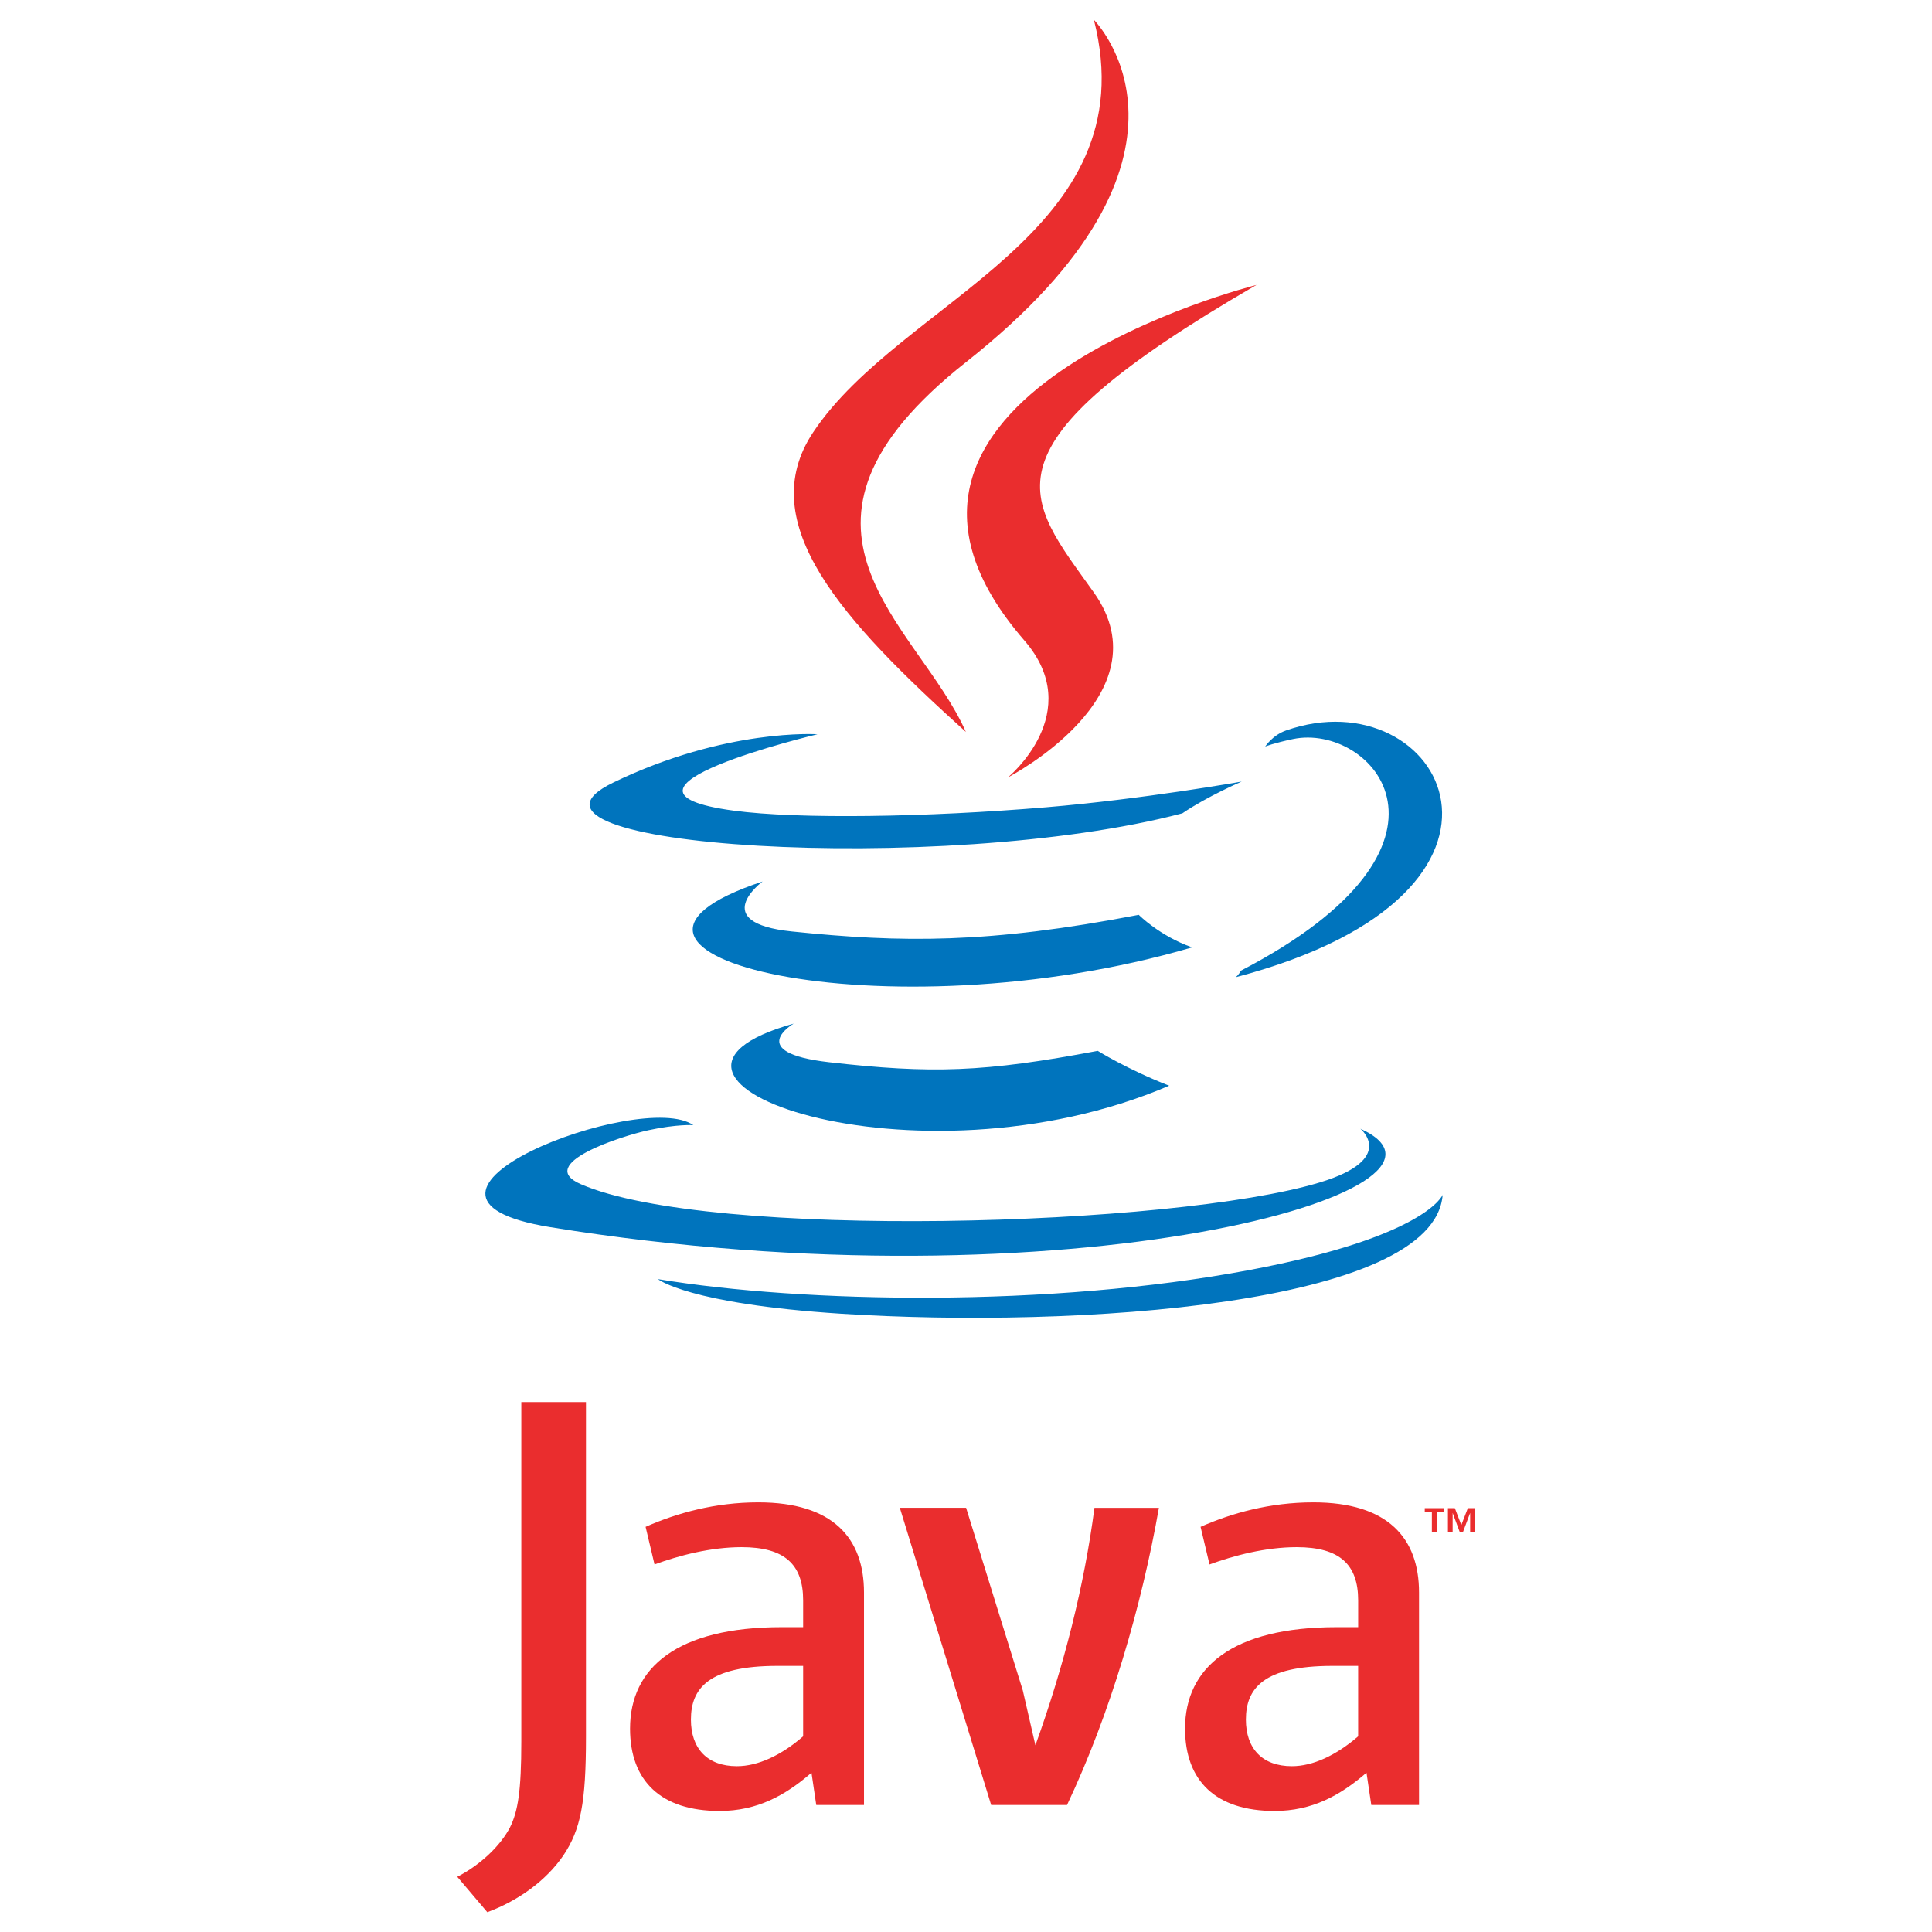
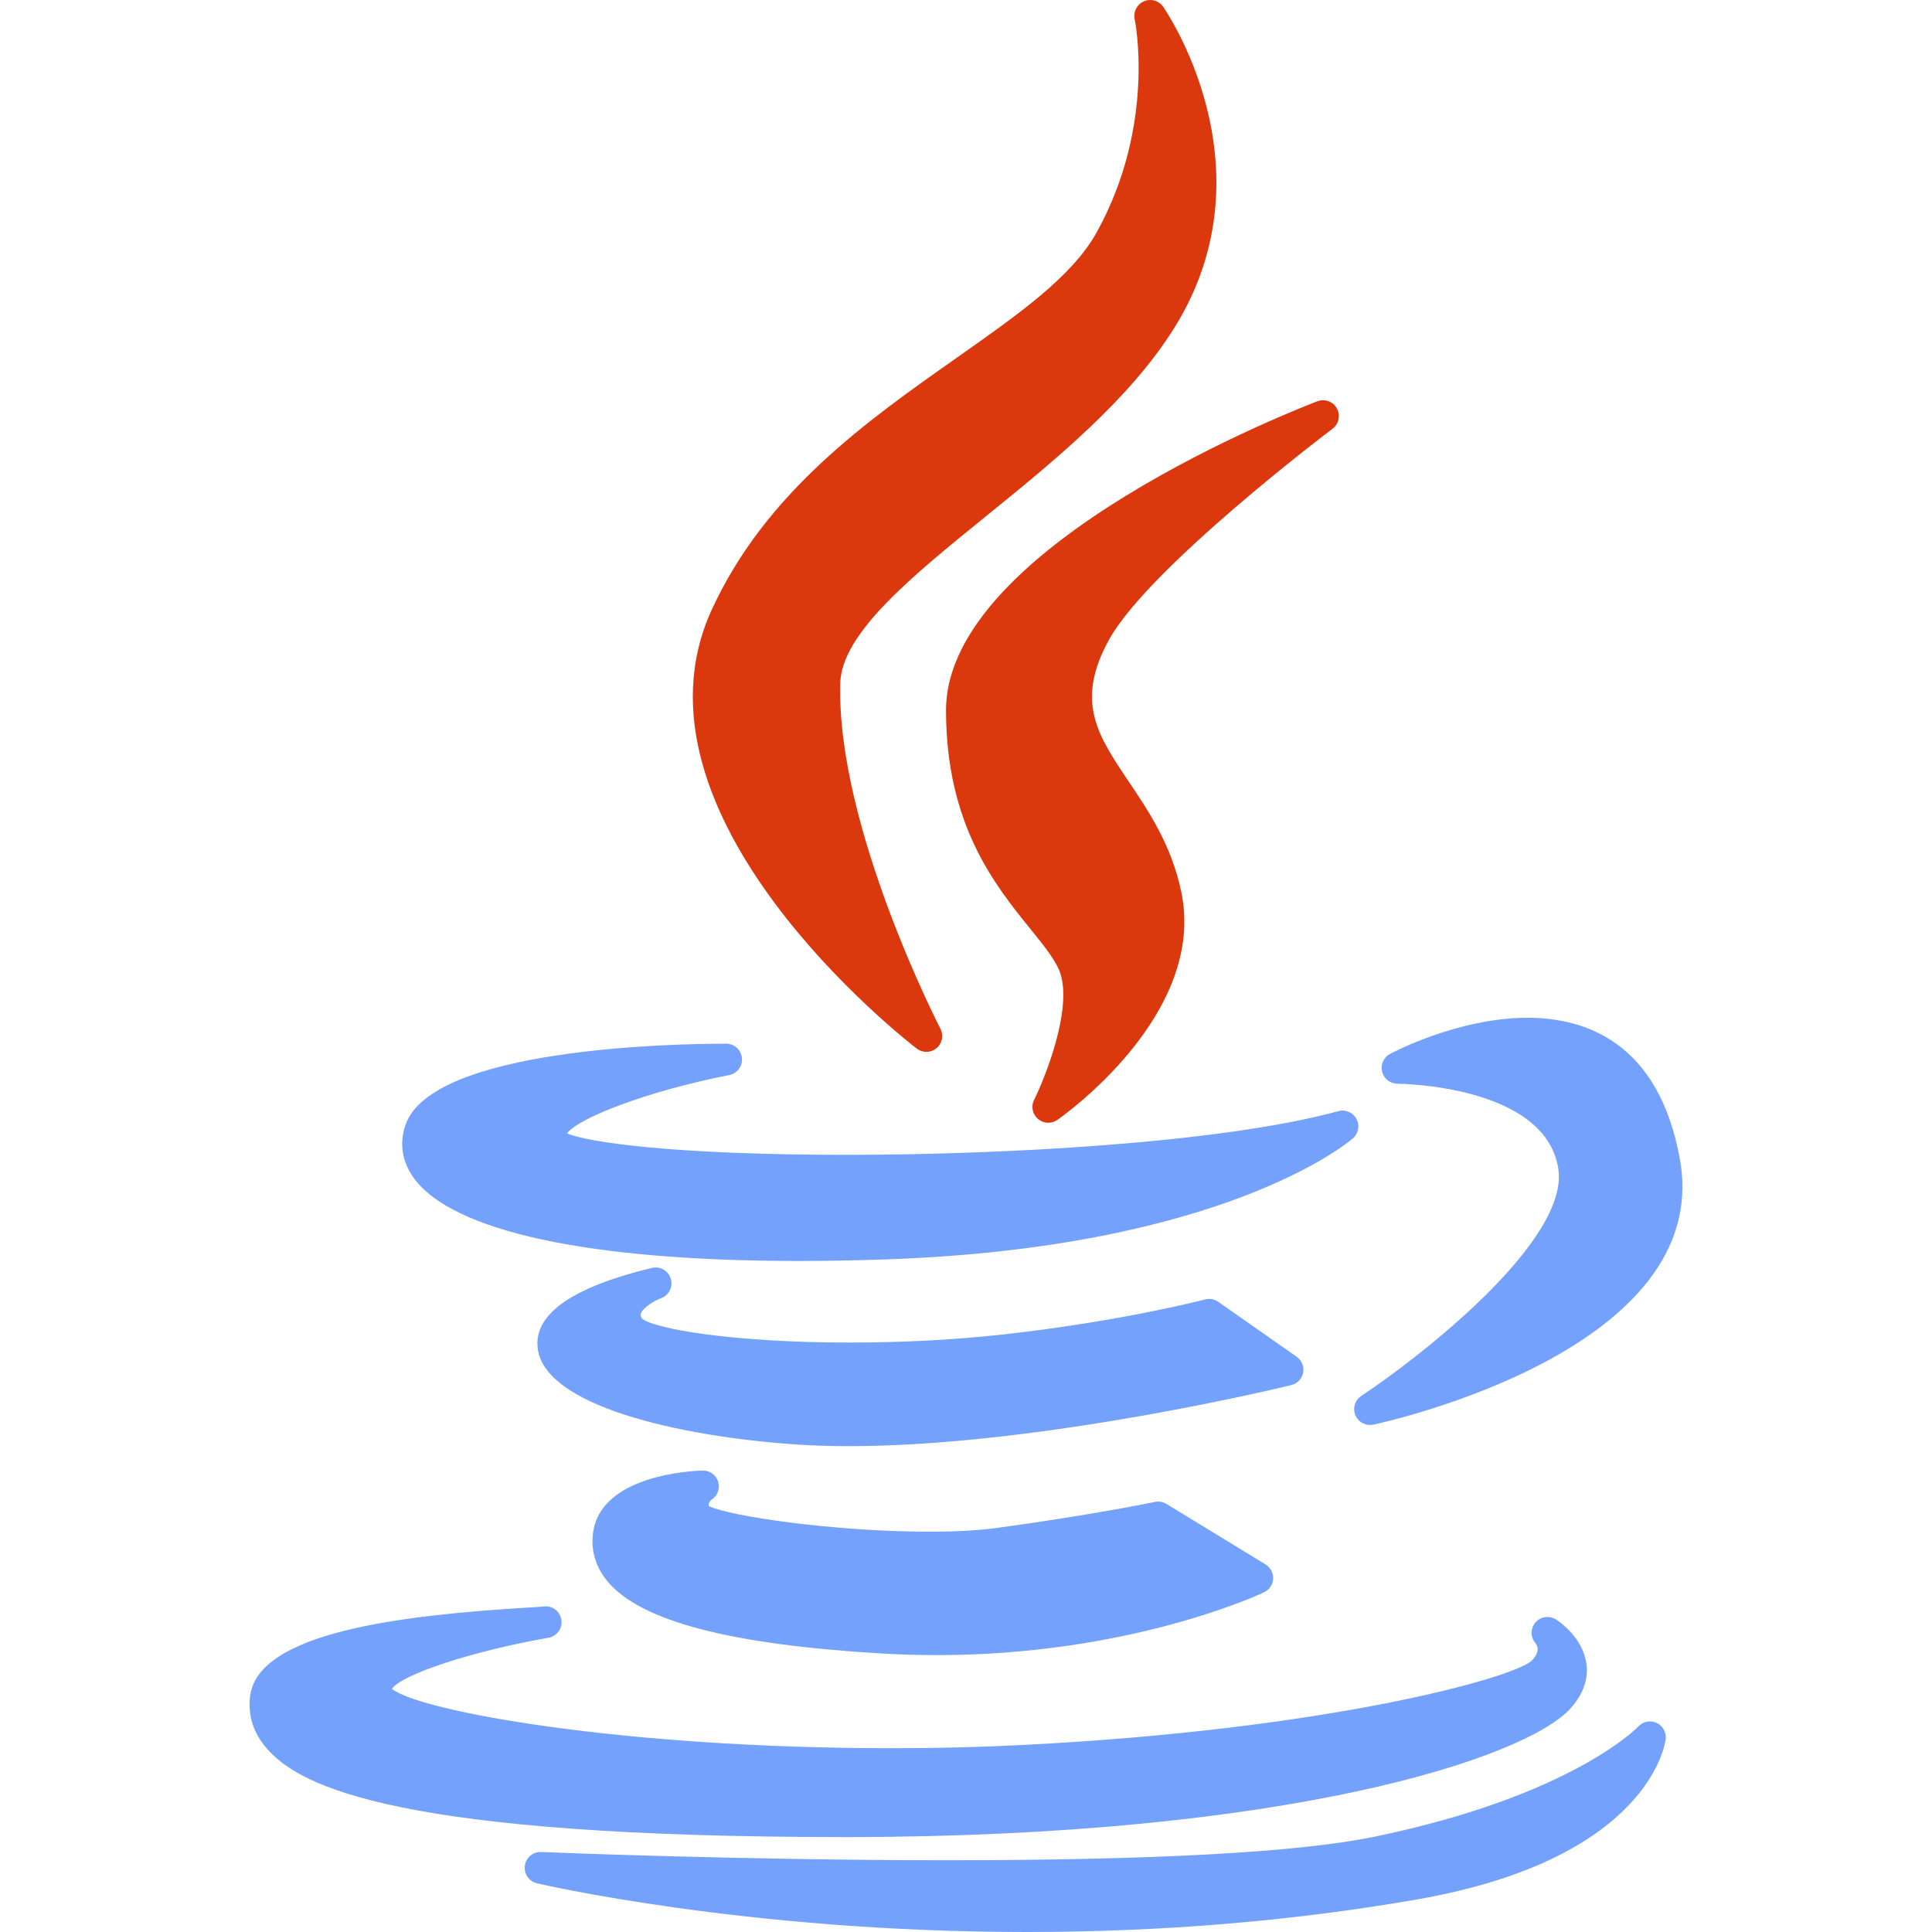
- <svg xmlns="http://www.w3.org/2000/svg" viewBox="0 0 128 128">
-   <path fill="#0074BD" d="M52.581 67.817s-3.284 1.911 2.341 2.557c6.814.778 10.297.666 17.805-.753 0 0 1.979 1.237 4.735 2.309-16.836 7.213-38.104-.418-24.881-4.113zM50.522 58.402s-3.684 2.729 1.945 3.311c7.28.751 13.027.813 22.979-1.103 0 0 1.373 1.396 3.536 2.157-20.352 5.954-43.021.469-28.46-4.365z" />
-   <path fill="#EA2D2E" d="M67.865 42.431c4.151 4.778-1.088 9.074-1.088 9.074s10.533-5.437 5.696-12.248c-4.519-6.349-7.982-9.502 10.771-20.378.001 0-29.438 7.35-15.379 23.552z" />
-   <path fill="#0074BD" d="M90.132 74.781s2.432 2.005-2.678 3.555c-9.716 2.943-40.444 3.831-48.979.117-3.066-1.335 2.687-3.187 4.496-3.576 1.887-.409 2.965-.334 2.965-.334-3.412-2.403-22.055 4.719-9.469 6.762 34.324 5.563 62.567-2.506 53.665-6.524zM54.162 48.647s-15.629 3.713-5.534 5.063c4.264.57 12.758.439 20.676-.225 6.469-.543 12.961-1.704 12.961-1.704s-2.279.978-3.93 2.104c-15.874 4.175-46.533 2.23-37.706-2.038 7.463-3.611 13.533-3.2 13.533-3.2zM82.2 64.317c16.135-8.382 8.674-16.438 3.467-15.353-1.273.266-1.845.496-1.845.496s.475-.744 1.378-1.063c10.302-3.62 18.223 10.681-3.322 16.345 0 0 .247-.224.322-.425z" />
-   <path fill="#EA2D2E" d="M72.474 1.313s8.935 8.939-8.476 22.682c-13.962 11.027-3.184 17.313-.006 24.498-8.15-7.354-14.128-13.828-10.118-19.852 5.889-8.842 22.204-13.131 18.6-27.328z" />
-   <path fill="#0074BD" d="M55.749 87.039c15.484.99 39.269-.551 39.832-7.878 0 0-1.082 2.777-12.799 4.981-13.218 2.488-29.523 2.199-39.191.603 0 0 1.98 1.64 12.158 2.294z" />
-   <path fill="#EA2D2E" d="M94.866 100.181h-.472v-.264h1.27v.264h-.47v1.317h-.329l.001-1.317zm2.535.066h-.006l-.468 1.251h-.216l-.465-1.251h-.005v1.251h-.312v-1.581h.457l.431 1.119.432-1.119h.454v1.581h-.302v-1.251zM53.211 115.037c-1.46 1.266-3.004 1.978-4.391 1.978-1.974 0-3.045-1.186-3.045-3.085 0-2.055 1.146-3.56 5.738-3.56h1.697v4.667h.001zm4.031 4.548v-14.077c0-3.599-2.053-5.973-6.997-5.973-2.886 0-5.416.714-7.473 1.622l.592 2.493c1.62-.595 3.715-1.147 5.771-1.147 2.85 0 4.075 1.147 4.075 3.521v1.779h-1.424c-6.921 0-10.044 2.685-10.044 6.723 0 3.479 2.058 5.456 5.933 5.456 2.49 0 4.351-1.028 6.088-2.533l.316 2.137h3.163v-.001zM70.694 119.585h-5.027l-6.051-19.689h4.391l3.756 12.099.835 3.635c1.896-5.258 3.24-10.596 3.912-15.733h4.271c-1.143 6.481-3.203 13.598-6.087 19.688zM89.982 115.037c-1.465 1.266-3.01 1.978-4.392 1.978-1.976 0-3.046-1.186-3.046-3.085 0-2.055 1.149-3.56 5.736-3.56h1.701v4.667h.001zm4.033 4.548v-14.077c0-3.599-2.059-5.973-6.999-5.973-2.889 0-5.418.714-7.475 1.622l.593 2.493c1.62-.595 3.718-1.147 5.774-1.147 2.846 0 4.074 1.147 4.074 3.521v1.779h-1.424c-6.923 0-10.045 2.685-10.045 6.723 0 3.479 2.056 5.456 5.93 5.456 2.491 0 4.349-1.028 6.091-2.533l.318 2.137h3.163v-.001zM37.322 122.931c-1.147 1.679-3.005 3.008-5.037 3.757l-1.989-2.345c1.547-.794 2.872-2.075 3.489-3.269.532-1.063.753-2.43.753-5.701v-22.482h4.284v22.173c0 4.375-.348 6.144-1.5 7.867z" />
+ <svg xmlns="http://www.w3.org/2000/svg" height="800px" width="800px" version="1.1" id="Layer_1" viewBox="0 0 511.998 511.998" xml:space="preserve">
+   <g>
+     <path style="fill:#DB380E;" d="M253.464,94.869c-23.658,16.639-50.471,35.498-64.838,66.699   c-24.954,54.435,51.062,113.812,54.311,116.313c0.755,0.581,1.659,0.871,2.56,0.871c0.957,0,1.915-0.327,2.693-0.979   c1.509-1.262,1.937-3.406,1.031-5.152c-0.275-0.53-27.561-53.53-26.547-91.552c0.359-13.243,18.892-28.266,38.512-44.171   c17.97-14.568,38.34-31.079,50.258-50.394c26.164-42.516-2.916-84.322-3.213-84.74c-1.155-1.622-3.287-2.209-5.11-1.41   c-1.821,0.804-2.83,2.773-2.414,4.72c0.059,0.277,5.714,27.923-10.022,56.406C284.203,73.25,269.959,83.268,253.464,94.869z" />
+     <path style="fill:#DB380E;" d="M353.137,113.617c1.669-1.257,2.159-3.55,1.15-5.38c-1.011-1.83-3.211-2.637-5.165-1.895   c-4.019,1.528-98.416,37.915-98.416,81.88c0,30.307,12.946,46.317,22.399,58.009c3.708,4.586,6.909,8.546,7.964,11.927   c2.97,9.743-4.066,27.353-7.025,33.317c-0.853,1.714-0.435,3.792,1.016,5.044c0.784,0.677,1.763,1.021,2.743,1.021   c0.834,0,1.672-0.248,2.396-0.752c1.623-1.128,39.667-28.026,32.844-60.433c-2.542-12.318-8.595-21.318-13.936-29.26   c-8.274-12.305-14.25-21.193-5.184-37.609C304.545,150.338,352.65,113.981,353.137,113.617z" />
+   </g>
+   <g>
+     <path style="fill:#73A1FB;" d="M107.418,298.236c-1.618,4.845-0.854,9.651,2.207,13.903c10.233,14.207,46.48,22.029,102.068,22.029   c0.003,0,0.005,0,0.007,0c7.532,0,15.484-0.148,23.629-0.44c88.875-3.181,121.839-30.869,123.199-32.046   c1.482-1.283,1.878-3.419,0.957-5.147c-0.922-1.727-2.909-2.595-4.808-2.072c-31.301,8.546-89.748,11.58-130.288,11.58   c-45.363,0-68.465-3.268-74.121-5.681c2.902-3.985,20.802-11.101,42.983-15.464c2.12-0.416,3.577-2.374,3.367-4.524   s-2.016-3.79-4.177-3.79C179.439,276.584,114.234,277.628,107.418,298.236z" />
+     <path style="fill:#73A1FB;" d="M404.812,269.718c-18.331,0-35.714,9.188-36.446,9.577c-1.695,0.908-2.555,2.852-2.09,4.72   c0.467,1.865,2.144,3.176,4.067,3.178c0.389,0,39.102,0.317,42.608,22.436c3.106,19.082-36.629,50-52.202,60.304   c-1.682,1.113-2.335,3.263-1.554,5.123c0.665,1.583,2.206,2.573,3.868,2.573c0.29,0,0.584-0.03,0.876-0.092   c3.696-0.791,90.406-19.899,81.238-70.384C439.584,276.213,420.138,269.718,404.812,269.718z" />
+     <path style="fill:#73A1FB;" d="M345.347,363.755c0.302-1.617-0.371-3.262-1.717-4.207l-20.791-14.563   c-1.014-0.71-2.295-0.933-3.485-0.618c-0.217,0.055-21.959,5.771-53.525,9.276c-12.528,1.405-26.56,2.147-40.582,2.147   c-31.558,0-52.192-3.708-55.197-6.428c-0.398-0.764-0.272-1.111-0.201-1.304c0.546-1.518,3.472-3.322,5.358-4.036   c2.083-0.771,3.206-3.033,2.558-5.157c-0.646-2.127-2.837-3.378-4.999-2.859c-20.856,5.033-31.054,12.071-30.312,20.918   c1.318,15.686,37.65,23.737,68.365,25.865c4.417,0.302,9.194,0.455,14.195,0.455c0.003,0,0.005,0,0.008,0   c51.074,0,116.55-16.025,117.204-16.188C343.825,366.666,345.044,365.375,345.347,363.755z" />
+     <path style="fill:#73A1FB;" d="M188.602,397.419c1.575-1.024,2.273-2.971,1.714-4.764c-0.557-1.793-2.234-2.971-4.118-2.946   c-2.795,0.074-27.349,1.182-29.068,16.815c-0.52,4.672,0.818,8.941,3.979,12.686c8.816,10.448,32.614,16.658,72.741,18.984   c4.747,0.285,9.569,0.428,14.334,0.428c51.015,0,85.373-15.973,86.812-16.653c1.395-0.66,2.315-2.031,2.397-3.571   s-0.687-3.001-2.003-3.806l-26.275-16.04c-0.912-0.556-2.003-0.74-3.043-0.527c-0.166,0.035-16.849,3.495-42.026,6.913   c-4.764,0.648-10.73,0.977-17.73,0.977c-25.15,0-53.124-4.109-58.489-6.8C187.749,398.613,187.848,397.975,188.602,397.419z" />
+     <path style="fill:#73A1FB;" d="M224.408,486.85c116.854-0.099,179.571-20.88,191.653-33.957c4.277-4.626,4.739-9.006,4.376-11.867   c-0.898-7.04-7.311-11.35-8.038-11.818c-1.754-1.128-4.108-0.833-5.476,0.745c-1.365,1.578-1.397,3.884-0.027,5.461   c0.737,0.948,1.163,2.535-0.992,4.692c-4.83,4.511-53.545,18.204-134.656,22.318c-11.111,0.577-22.765,0.871-34.636,0.873   c-72.623,0-125.772-9.948-132.749-15.744c2.689-3.864,21.489-10.037,41.482-13.529c2.253-0.393,3.775-2.516,3.426-4.776   c-0.349-2.259-2.432-3.814-4.709-3.519c-0.564,0.077-2.478,0.191-4.694,0.327c-32.988,2.014-71.109,6.503-73.098,23.5   c-0.604,5.179,0.935,9.881,4.576,13.973c8.909,10.01,34.516,23.319,153.558,23.319C224.406,486.85,224.406,486.85,224.408,486.85z" />
+     <path style="fill:#73A1FB;" d="M439.013,456.578c-1.652-0.764-3.604-0.378-4.836,0.952c-0.171,0.185-17.74,18.556-70.564,29.344   c-20.223,4.052-58.183,6.107-112.826,6.107c-54.745,0-106.838-2.154-107.357-2.176c-2.176-0.106-4.037,1.476-4.333,3.618   c-0.297,2.14,1.083,4.158,3.184,4.658c0.542,0.128,55.135,12.918,129.779,12.918c35.801,0,70.639-2.907,103.548-8.645   c61.361-10.757,65.657-41.183,65.81-42.473C441.632,459.078,440.662,457.342,439.013,456.578z" />
+   </g>
</svg>
